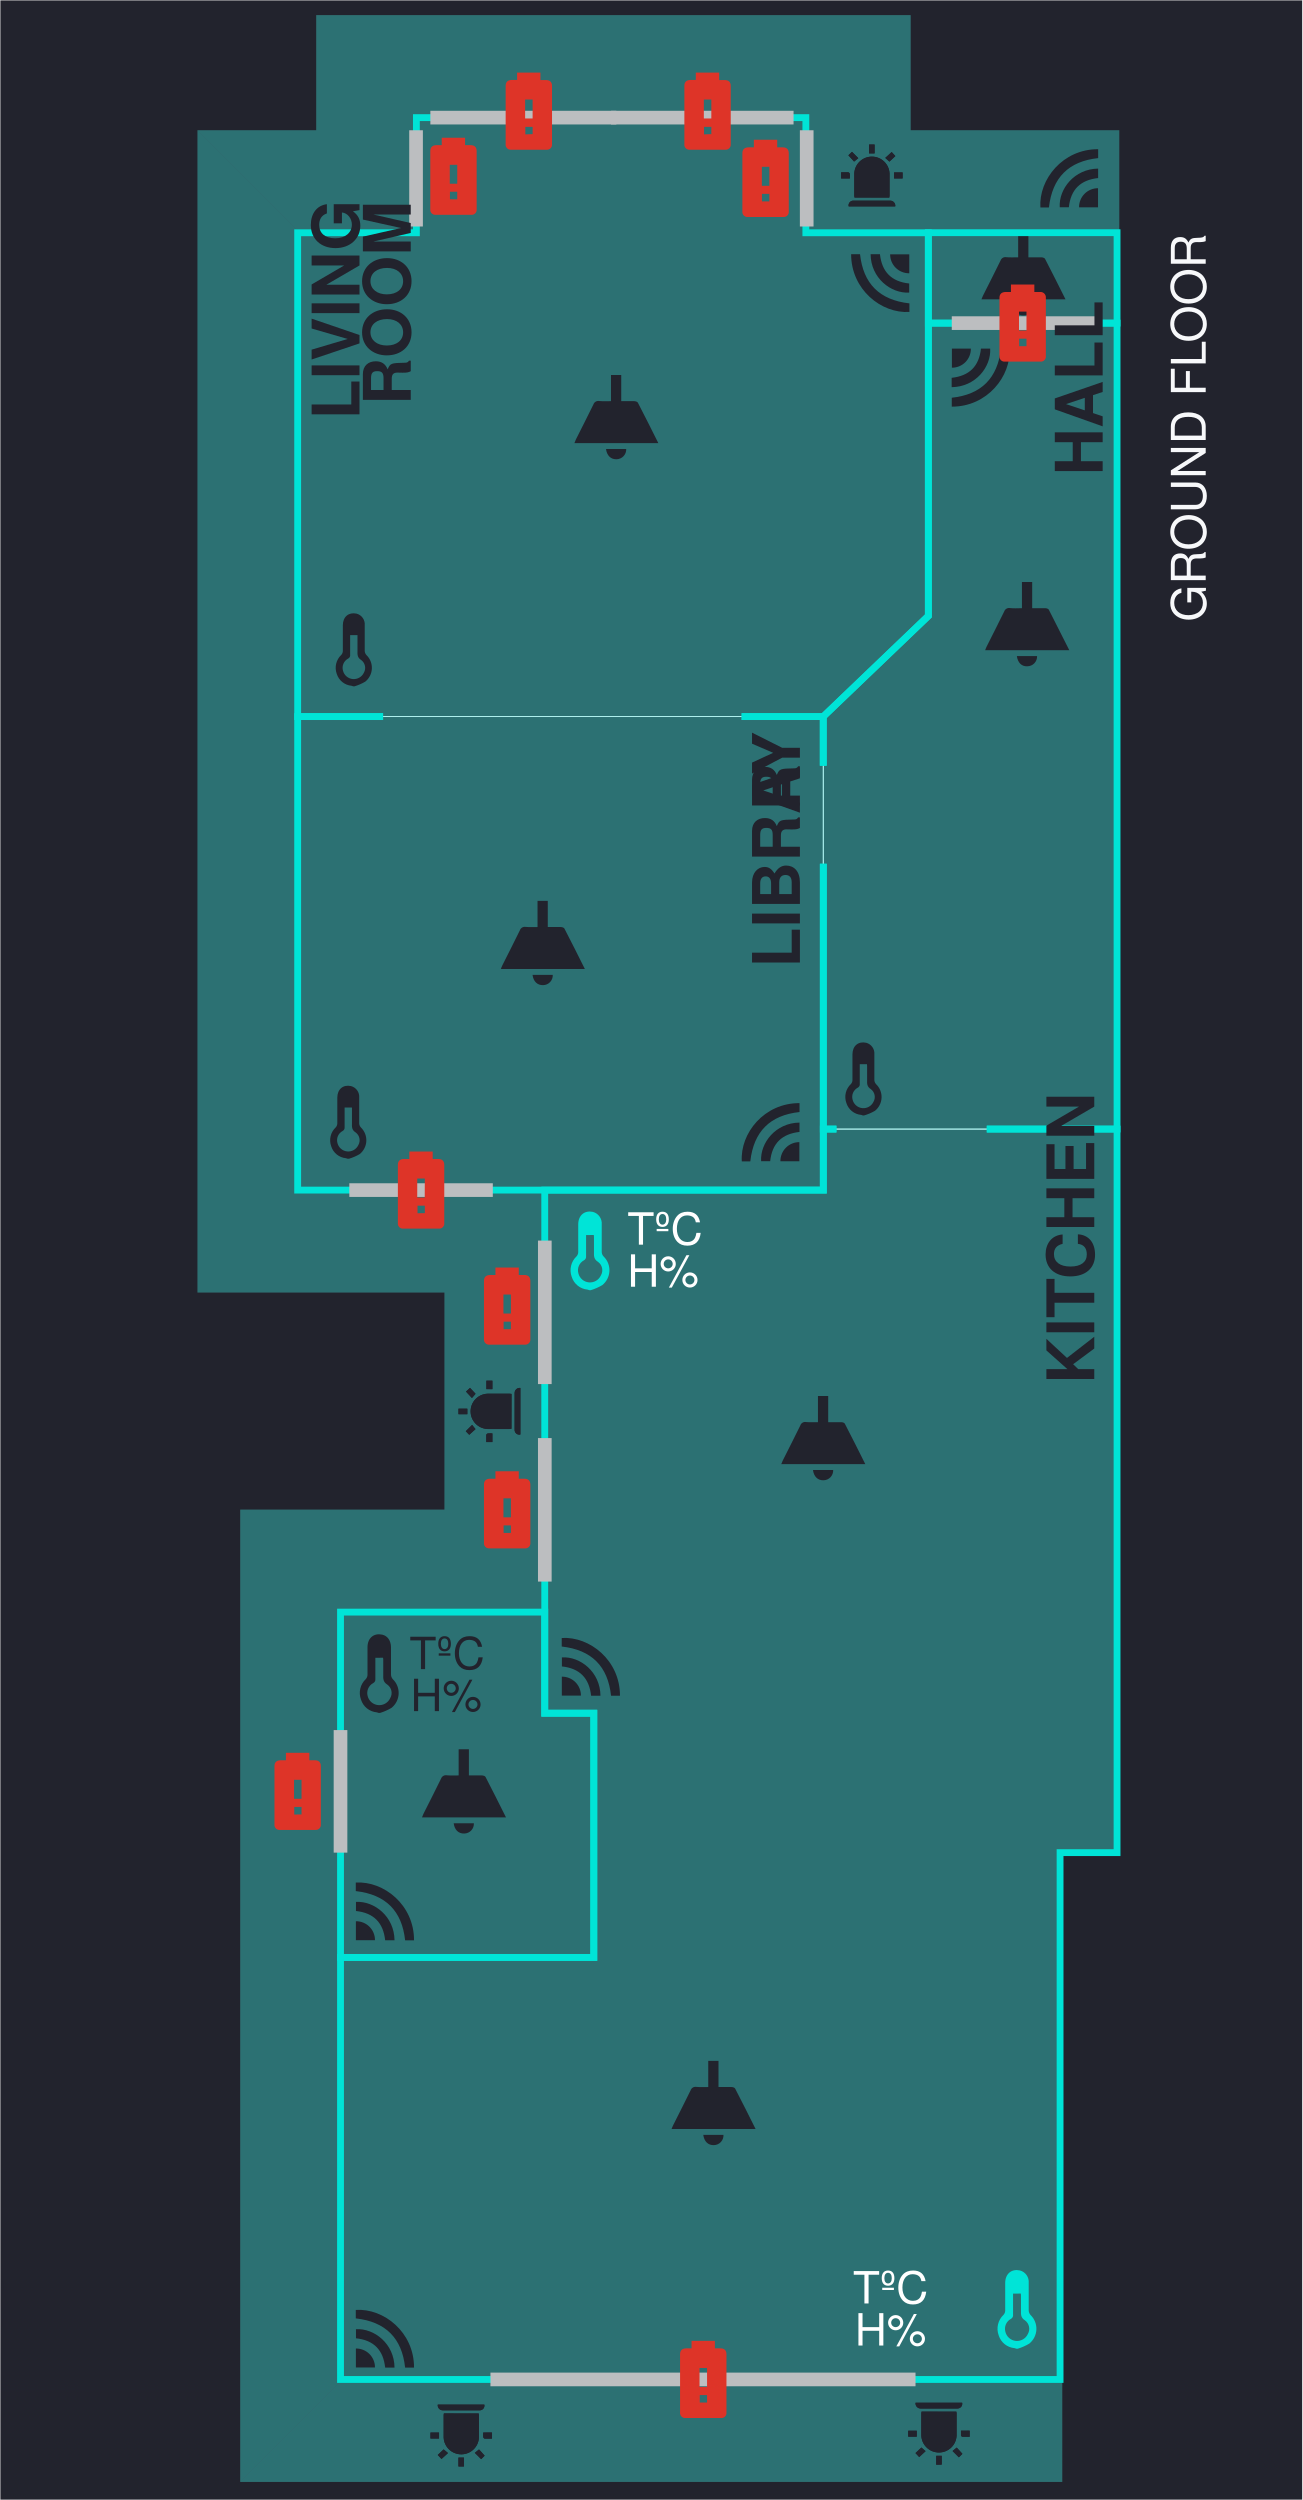
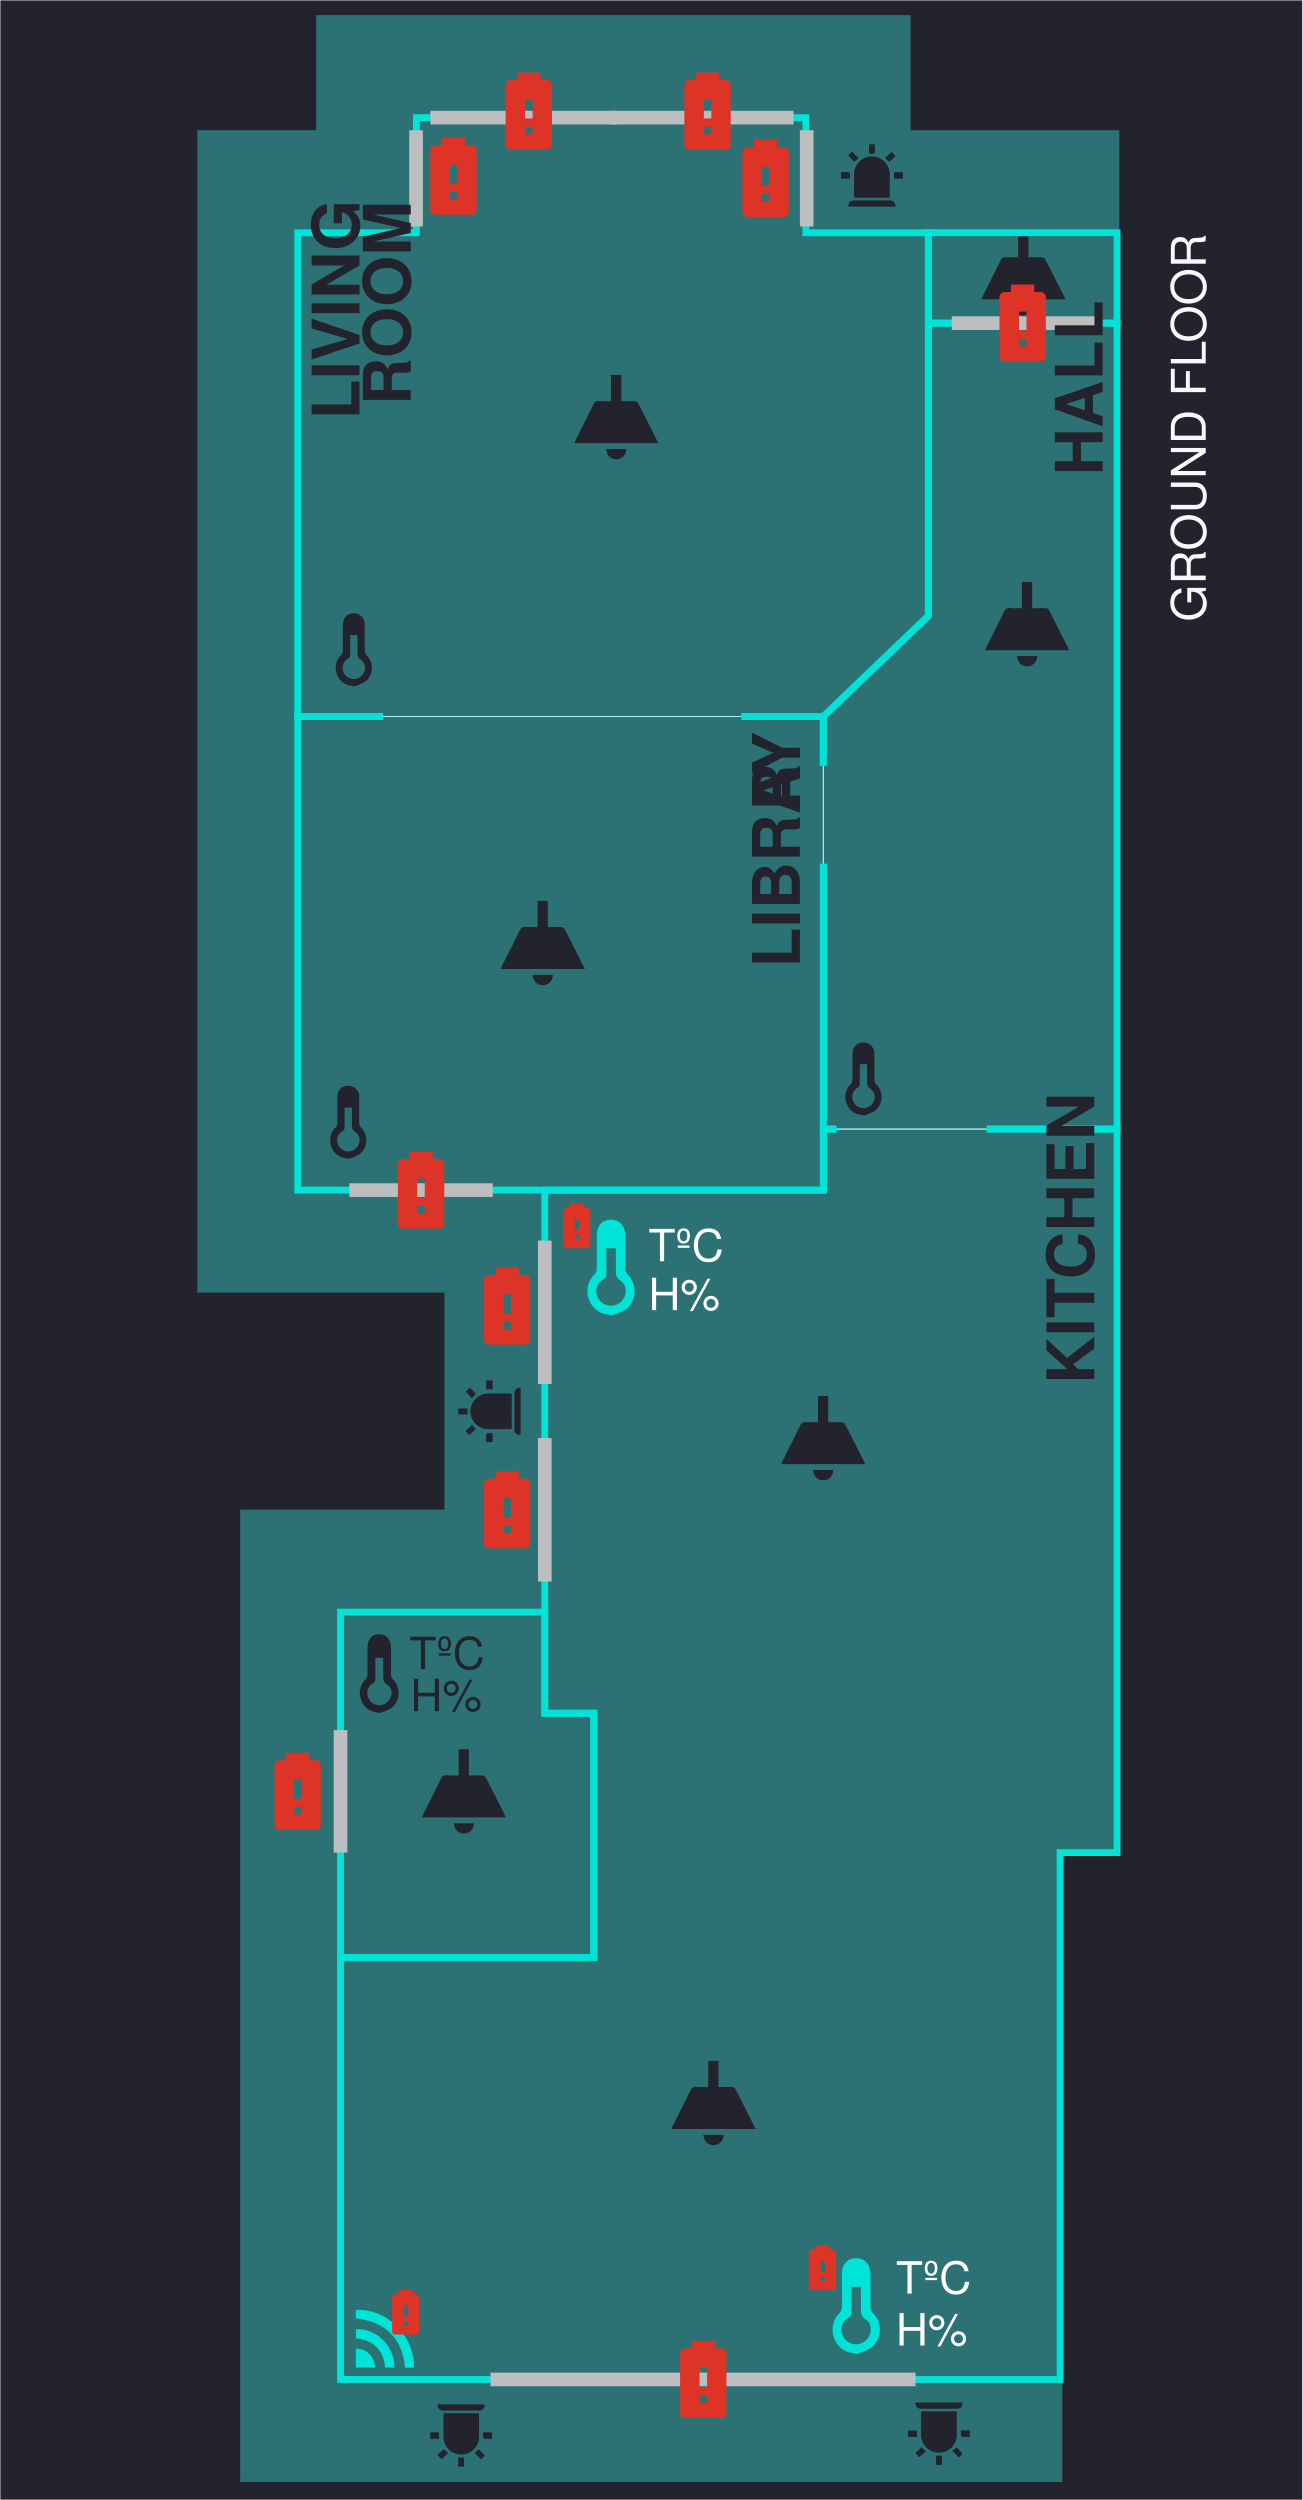
<svg xmlns="http://www.w3.org/2000/svg" viewBox="0 0 381.25 731.77">
  <defs>
    <style>.cls-1,.cls-11,.cls-8{fill:#22232d;}.cls-10,.cls-2,.cls-3,.cls-9{fill:none;stroke-miterlimit:10;}.cls-2{stroke:#22232d;opacity:0.06;}.cls-2,.cls-3{stroke-width:0.25px;}.cls-3{stroke:#f7f8fa;}.cls-13,.cls-4{fill:#f7f8fa;}.cls-4{opacity:0.14;}.cls-5,.cls-6{fill:#00e4d7;}.cls-5{opacity:0.3;}.cls-7,.cls-8{font-size:13px;}.cls-7{fill:#fff;}.cls-13,.cls-7,.cls-8{font-family:Helvetica;}.cls-9{stroke:#00e4d7;stroke-width:2px;}.cls-10{stroke:#bcbec0;stroke-width:4px;}.cls-11{font-size:19.24px;font-family:HelveticaNeue-CondensedBold, Helvetica Neue;font-weight:700;}.cls-12{letter-spacing:-0.02em;}.cls-13{font-size:14px;}.cls-14{fill:#de3428;}</style>
  </defs>
  <g id="Background">
    <rect class="cls-1" x="0.13" y="0.13" width="381" height="731.52" />
    <rect class="cls-2" x="0.13" y="0.13" width="381" height="731.52" />
  </g>
  <g id="house-outline">
    <path id="house_border" class="cls-3" d="M99.54,696.36V471.75h59.78V348.22H87V68h34.75V34.3h114V68h91.06V542.15H310.16V696.36Z" transform="translate(0.13 0.13)" />
    <path id="house_fill" class="cls-4" d="M99.54,696.36V471.75h59.78V348.22H87V68h34.75V34.3h114V68h91.06V542.15H310.16V696.36Z" transform="translate(0.13 0.13)" />
    <polygon id="outdoor_border" class="cls-4" points="266.56 38.12 266.56 4.42 92.56 4.42 92.56 38.12 57.8 38.12 57.8 378.34 130.09 378.34 130.09 441.88 70.31 441.88 70.31 726.48 310.93 726.48 310.93 696.48 100.31 696.48 100.31 471.88 160.09 471.88 160.09 348.34 87.8 348.34 87.8 68.12 122.56 68.12 122.56 34.42 236.56 34.42 236.56 68.12 327.62 68.12 327.62 68.12 327.62 38.12 266.56 38.12" />
    <path id="library_border" class="cls-3" d="M87,209.62H240.86v138.6H87Z" transform="translate(0.13 0.13)" />
    <path id="hallway_border" class="cls-3" d="M326.84,330.36h-86V209.62l30.76-29.46V94.45h55.22Z" transform="translate(0.13 0.13)" />
    <path id="kitchen_border" class="cls-3" d="M159.32,501.34V348.22h81.54V330.36h86V542.15H310.16V696.36H99.54V572.82h74.14V501.34Z" transform="translate(0.13 0.13)" />
    <path id="downstairs_bathroom_border" class="cls-3" d="M99.54,471.75h59.78v29.59h14.36v71.48H99.54Z" transform="translate(0.13 0.13)" />
    <path id="living_room_border" class="cls-3" d="M217,209.62H87V68h34.75V34.3h114V68h35.84V180.16l-30.76,29.46H217" transform="translate(0.13 0.13)" />
    <rect id="front_door_border" class="cls-3" x="271.74" y="68.12" width="55.22" height="26.46" />
  </g>
  <g id="motion_fill">
    <path id="binary_sensor.living_room_motion_fill" class="cls-5" d="M217,209.62H87V68h34.75V34.3h114V68h35.84V180.16l-30.76,29.46H217" transform="translate(0.13 0.13)" />
    <path id="binary_sensor.library_motion_fill" class="cls-5" d="M87,209.62H240.86v138.6H87Z" transform="translate(0.13 0.13)" />
    <path id="binary_sensor.hallway_motion_fill" class="cls-5" d="M326.84,330.36h-86V209.62l30.76-29.46V94.45h55.22Z" transform="translate(0.13 0.13)" />
    <rect id="binary_sensor.front_door_motion_fill" class="cls-5" x="271.74" y="68.12" width="55.22" height="26.46" />
    <path id="binary_sensor.kitchen_motion_fill" class="cls-5" d="M159.32,501.34V348.22h81.54V330.36h86V542.15H310.16V696.36H99.54V572.82h74.14V501.34Z" transform="translate(0.13 0.13)" />
    <path id="binary_sensor.downstairs_bathroom_motion_fill" class="cls-5" d="M99.54,471.75h59.78v29.59h14.36v71.48H99.54Z" transform="translate(0.13 0.13)" />
    <polyline id="binary_sensor.outdoor_back_motion_fill" class="cls-5" points="70.31 726.48 310.93 726.48 310.93 696.48 100.31 696.48 70.31 726.48" />
    <polyline id="binary_sensor.outdoor_side_motion_fill" class="cls-5" points="57.8 38.12 57.8 38.12 57.8 38.12 57.8 38.12 57.8 378.34 130.09 378.34 130.09 441.88 70.31 441.88 70.31 726.48 70.31 726.48 100.31 696.48 100.31 696.48 100.31 471.88 160.09 471.88 160.09 348.34 87.8 348.34 87.8 68.12 57.8 38.12" />
    <polyline id="binary_sensor.outdoor_front_motion_fill" class="cls-5" points="87.8 68.12 122.56 68.12 122.56 34.42 236.56 34.42 236.56 68.12 327.62 68.12 327.62 68.12 327.62 38.12 266.56 38.12 266.56 4.42 92.56 4.42 92.56 38.12 57.8 38.12 87.8 68.12" />
  </g>
  <g id="icons">
    <g id="sensor.outdoor_back_light">
      <path class="cls-1" d="M269.61,705.76a4.51,4.51,0,0,0-.07.53c0,2.17,0,4.35,0,6.52a5.17,5.17,0,0,0,10.33,0c0-2.18,0-4.35,0-6.53a3,3,0,0,0-.07-.49Zm-1.75-2.59a1.49,1.49,0,0,0,1.49,1.69c2,0,4.1,0,6.15,0,1.53,0,3.06,0,4.59,0a1.39,1.39,0,0,0,1.41-1.69Zm13.29,8.18a12,12,0,0,0,0,1.36c0,.16.25.42.4.42.7,0,1.41,0,2.14,0v-1.8Zm-12.94,1.76v-1.75h-2.5v1.75Zm13.37,5-1.67-1.82-1.23,1,1.85,1.85Zm-12-1.85-1.73,1.62,1.09,1.17,1.87-1.73Zm5.95,5V718.7H273.9v2.61Z" transform="translate(0.13 0.13)" />
      <path class="cls-1" d="M269.61,705.76h10.2a3,3,0,0,1,.07.49c0,2.18,0,4.35,0,6.53a5.17,5.17,0,0,1-10.33,0c0-2.17,0-4.35,0-6.52A4.51,4.51,0,0,1,269.61,705.76Z" transform="translate(0.13 0.13)" />
      <path class="cls-1" d="M267.86,703.17H281.5a1.39,1.39,0,0,1-1.41,1.69c-1.53,0-3.06,0-4.59,0-2.05,0-4.1,0-6.15,0A1.49,1.49,0,0,1,267.86,703.17Z" transform="translate(0.13 0.13)" />
      <path class="cls-1" d="M281.15,711.35h2.56v1.8c-.73,0-1.44,0-2.14,0-.15,0-.37-.26-.4-.42A12,12,0,0,1,281.15,711.35Z" transform="translate(0.13 0.13)" />
      <path class="cls-1" d="M268.21,713.11h-2.5v-1.75h2.5Z" transform="translate(0.13 0.13)" />
      <path class="cls-1" d="M281.58,718.15l-1.05,1-1.85-1.85,1.23-1Z" transform="translate(0.13 0.13)" />
      <path class="cls-1" d="M269.56,716.3l1.23,1.06-1.87,1.73-1.09-1.17Z" transform="translate(0.13 0.13)" />
      <path class="cls-1" d="M275.51,721.31H273.9V718.7h1.61Z" transform="translate(0.13 0.13)" />
      <g id="zefc6x">
        <path class="cls-1" d="M129.79,706.29a3.21,3.21,0,0,0-.07.53c0,2.18,0,4.35,0,6.53a5.17,5.17,0,0,0,10.33,0c0-2.17,0-4.35,0-6.52a3.16,3.16,0,0,0-.07-.5ZM128,703.71a1.49,1.49,0,0,0,1.48,1.69c2.06,0,4.11,0,6.16,0,1.53,0,3.06,0,4.58,0a1.39,1.39,0,0,0,1.42-1.68Zm13.29,8.18a9.92,9.92,0,0,0,0,1.35.6.6,0,0,0,.4.43c.7,0,1.41,0,2.14,0v-1.8Zm-12.94,1.76V711.9h-2.5v1.75Zm13.36,5-1.67-1.81-1.22,1,1.85,1.84Zm-12-1.84L128,718.46l1.08,1.17L131,717.9Zm5.95,5v-2.61h-1.62v2.61Z" transform="translate(0.13 0.13)" />
        <path class="cls-1" d="M129.79,706.29H140a3.16,3.16,0,0,1,.07.5c0,2.17,0,4.35,0,6.52a5.17,5.17,0,0,1-10.33,0c0-2.18,0-4.35,0-6.53A3.21,3.21,0,0,1,129.79,706.29Z" transform="translate(0.13 0.13)" />
        <path class="cls-1" d="M128,703.71h13.64a1.39,1.39,0,0,1-1.42,1.68c-1.52,0-3,0-4.58,0-2.05,0-4.1,0-6.16,0A1.49,1.49,0,0,1,128,703.71Z" transform="translate(0.13 0.13)" />
        <path class="cls-1" d="M141.33,711.89h2.56v1.8c-.73,0-1.44,0-2.14,0a.6.6,0,0,1-.4-.43A9.92,9.92,0,0,1,141.33,711.89Z" transform="translate(0.13 0.13)" />
        <path class="cls-1" d="M128.39,713.65h-2.5V711.9h2.5Z" transform="translate(0.13 0.13)" />
        <path class="cls-1" d="M141.75,718.68l-1,1-1.85-1.84,1.22-1Z" transform="translate(0.13 0.13)" />
        <path class="cls-1" d="M129.74,716.84,131,717.9l-1.88,1.73L128,718.46Z" transform="translate(0.13 0.13)" />
        <path class="cls-1" d="M135.69,721.85h-1.62v-2.61h1.62Z" transform="translate(0.13 0.13)" />
      </g>
    </g>
    <g id="sensor.outdoor_front_light">
      <path class="cls-1" d="M260.17,57.7a4.51,4.51,0,0,0,.07-.53c0-2.18,0-4.35,0-6.53a5.17,5.17,0,0,0-10.33,0c0,2.17,0,4.35,0,6.52a5,5,0,0,0,.07.5Zm1.75,2.59a1.49,1.49,0,0,0-1.49-1.69c-2.05,0-4.11,0-6.16,0-1.53,0-3.06,0-4.58,0a1.38,1.38,0,0,0-1.41,1.69Zm-13.3-8.19a9.92,9.92,0,0,0,0-1.35.63.63,0,0,0-.39-.43c-.71,0-1.42,0-2.14,0v1.8Zm12.95-1.76V52.1h2.5V50.34Zm-13.37-5,1.67,1.82,1.23-1-1.85-1.85Zm12,1.85,1.73-1.62-1.08-1.18L259,46.09Zm-5.95-5v2.6h1.62v-2.6Z" transform="translate(0.13 0.13)" />
      <path class="cls-1" d="M260.17,57.7H250a5,5,0,0,1-.07-.5c0-2.17,0-4.35,0-6.52a5.17,5.17,0,0,1,10.33,0c0,2.18,0,4.35,0,6.53A4.51,4.51,0,0,1,260.17,57.7Z" transform="translate(0.13 0.13)" />
      <path class="cls-1" d="M261.92,60.29H248.28a1.38,1.38,0,0,1,1.41-1.69c1.52,0,3.05,0,4.58,0,2,0,4.11,0,6.16,0A1.49,1.49,0,0,1,261.92,60.29Z" transform="translate(0.13 0.13)" />
      <path class="cls-1" d="M248.62,52.1h-2.55V50.3c.72,0,1.43,0,2.14,0a.63.63,0,0,1,.39.43A9.92,9.92,0,0,1,248.62,52.1Z" transform="translate(0.13 0.13)" />
      <path class="cls-1" d="M261.57,50.34h2.5V52.1h-2.5Z" transform="translate(0.13 0.13)" />
      <path class="cls-1" d="M248.2,45.31l1.05-1,1.85,1.85-1.23,1Z" transform="translate(0.13 0.13)" />
      <path class="cls-1" d="M260.21,47.16,259,46.09l1.88-1.73,1.08,1.18Z" transform="translate(0.13 0.13)" />
      <path class="cls-1" d="M254.26,42.15h1.62v2.6h-1.62Z" transform="translate(0.13 0.13)" />
    </g>
    <g id="sensor.outdoor_side_light">
      <path class="cls-1" d="M149.6,407.88a4.51,4.51,0,0,0-.53-.07c-2.18,0-4.35,0-6.53,0a5.17,5.17,0,0,0,0,10.33c2.17,0,4.35,0,6.52,0a5,5,0,0,0,.5-.07Zm2.59-1.75a1.49,1.49,0,0,0-1.69,1.49c0,2.05,0,4.11,0,6.16,0,1.53,0,3.06,0,4.58a1.38,1.38,0,0,0,1.69,1.41ZM144,419.43a10,10,0,0,0-1.36,0,.63.63,0,0,0-.43.39c0,.71,0,1.42,0,2.14H144Zm-1.77-12.95H144V404h-1.76Zm-5,13.37,1.82-1.67-1-1.23-1.85,1.85Zm1.85-12-1.62-1.73-1.18,1.08,1.74,1.88Zm-5,6h2.6v-1.62h-2.6Z" transform="translate(0.13 0.13)" />
      <path class="cls-1" d="M149.6,407.88v10.21a5,5,0,0,1-.5.07c-2.17,0-4.35,0-6.52,0a5.17,5.17,0,0,1,0-10.33c2.18,0,4.35,0,6.53,0A4.51,4.51,0,0,1,149.6,407.88Z" transform="translate(0.13 0.13)" />
      <path class="cls-1" d="M152.19,406.13v13.64a1.38,1.38,0,0,1-1.69-1.41c0-1.52,0-3.05,0-4.58,0-2,0-4.11,0-6.16A1.49,1.49,0,0,1,152.19,406.13Z" transform="translate(0.13 0.13)" />
      <path class="cls-1" d="M144,419.43V422H142.2c0-.72,0-1.43,0-2.14a.63.63,0,0,1,.43-.39A10,10,0,0,1,144,419.43Z" transform="translate(0.13 0.13)" />
      <path class="cls-1" d="M142.24,406.48V404H144v2.5Z" transform="translate(0.13 0.13)" />
      <path class="cls-1" d="M137.21,419.85l-1-1.05,1.85-1.85,1,1.23Z" transform="translate(0.13 0.13)" />
      <path class="cls-1" d="M139.06,407.84,138,409.07l-1.74-1.88,1.18-1.08Z" transform="translate(0.13 0.13)" />
      <path class="cls-1" d="M134.05,413.79v-1.62h2.6v1.62Z" transform="translate(0.13 0.13)" />
    </g>
-     <path id="sensor.living_room_motion" class="cls-1" d="M249,74.27h2.61c.93,8.62,5.69,13.42,14.45,14.4v2.51C257.86,91.69,249,84.65,249,74.27Zm17,11.25V82.85c-5.22-.55-8-3.43-8.56-8.57h-2.74C254.77,81.26,260.64,85.82,266,85.52Zm-5.58-11.21a5.52,5.52,0,0,0,5.6,5.55V74.31Z" transform="translate(0.13 0.13)" />
-     <path id="sensor.library_motion" class="cls-1" d="M233.9,322.76v2.61c-8.63.93-13.43,5.68-14.41,14.45H217C216.47,331.62,223.52,322.72,233.9,322.76Zm-11.25,17h2.66c.55-5.22,3.44-8,8.58-8.56v-2.74C226.9,328.54,222.35,334.41,222.65,339.74Zm11.2-5.58a5.53,5.53,0,0,0-5.55,5.6h5.55Z" transform="translate(0.13 0.13)" />
-     <path id="sensor.hall_motion" class="cls-1" d="M278.46,118.9v-2.61c8.62-.92,13.42-5.68,14.41-14.44h2.5C295.88,110,288.84,118.94,278.46,118.9Zm11.25-17H287c-.55,5.23-3.43,8-8.57,8.56v2.74C285.45,113.13,290,107.26,289.71,101.92ZM278.5,107.5a5.51,5.51,0,0,0,5.55-5.59H278.5Z" transform="translate(0.13 0.13)" />
-     <path id="sensor.kitchen_motion" class="cls-1" d="M181.34,496.23h-2.61c-.92-8.62-5.68-13.42-14.44-14.41v-2.5C172.48,478.81,181.38,485.85,181.34,496.23Zm-17-11.25v2.67c5.22.55,8,3.43,8.55,8.57h2.74C175.57,489.24,169.7,484.68,164.37,485Zm5.57,11.21a5.51,5.51,0,0,0-5.59-5.55v5.55Z" transform="translate(0.13 0.13)" />
-     <path id="sensor.kitchen_motion_2" class="cls-1" d="M121.06,692.89h-2.61c-.92-8.62-5.68-13.42-14.44-14.41V676C112.2,675.47,121.1,682.51,121.06,692.89Zm-17-11.25v2.67c5.22.54,8,3.43,8.55,8.57h2.74C115.29,685.9,109.42,681.34,104.09,681.64Zm5.57,11.21a5.51,5.51,0,0,0-5.59-5.55v5.55Z" transform="translate(0.13 0.13)" />
-     <path id="sensor.downstairs_bathroom_motion" class="cls-1" d="M121.06,567.82h-2.61c-.92-8.62-5.68-13.42-14.44-14.41v-2.5C112.2,550.4,121.1,557.44,121.06,567.82Zm-17-11.25v2.67c5.22.55,8,3.43,8.55,8.57h2.74C115.29,560.83,109.42,556.27,104.09,556.57Zm5.57,11.21a5.51,5.51,0,0,0-5.59-5.55v5.55Z" transform="translate(0.13 0.13)" />
+     <path id="sensor.day_room_motion" class="cls-6" d="M121.06,692.89h-2.61c-.92-8.62-5.68-13.42-14.44-14.41V676C112.2,675.47,121.1,682.51,121.06,692.89Zm-17-11.25v2.67c5.22.54,8,3.43,8.55,8.57h2.74C115.29,685.9,109.42,681.34,104.09,681.64Zm5.57,11.21a5.51,5.51,0,0,0-5.59-5.55v5.55Z" transform="translate(0.13 0.13)" />
    <g id="sensor.living_room_ceiling">
      <path class="cls-1" d="M178.71,117.29v-7.66h3v7.66c1.33,0,2.56,0,3.79,0,.37,0,.93.17,1.07.43,2,3.89,4,7.81,6,11.86H168a11.17,11.17,0,0,1,.43-1.06c1.71-3.42,3.46-6.82,5.14-10.27a1.51,1.51,0,0,1,1.68-1C176.33,117.35,177.45,117.29,178.71,117.29Z" transform="translate(0.13 0.13)" />
      <path class="cls-1" d="M177.25,131.3h5.92a2.88,2.88,0,0,1-2.83,3C178.67,134.35,177.51,133.24,177.25,131.3Z" transform="translate(0.13 0.13)" />
    </g>
    <g id="sensor.library_light">
      <path class="cls-1" d="M157.21,271.22v-7.66h3v7.66c1.33,0,2.56,0,3.79,0,.37,0,.93.16,1.07.43,2,3.89,4,7.81,6,11.86h-24.6c.15-.37.26-.73.43-1.06,1.72-3.42,3.46-6.83,5.14-10.27a1.51,1.51,0,0,1,1.68-1C154.83,271.28,156,271.22,157.21,271.22Z" transform="translate(0.13 0.13)" />
      <path class="cls-1" d="M155.75,285.23h5.92a2.87,2.87,0,0,1-2.83,3C157.17,288.28,156,287.17,155.75,285.23Z" transform="translate(0.13 0.13)" />
    </g>
    <g id="sensor.hallway_light">
      <path class="cls-1" d="M299,177.89v-7.66h3v7.66c1.33,0,2.56,0,3.79,0,.37,0,.93.16,1.07.43,2,3.89,3.95,7.81,6,11.86H288.23c.15-.37.27-.73.44-1.06,1.71-3.42,3.46-6.83,5.14-10.27a1.51,1.51,0,0,1,1.68-1C296.59,178,297.71,177.89,299,177.89Z" transform="translate(0.13 0.13)" />
      <path class="cls-1" d="M297.51,191.9h5.92a2.87,2.87,0,0,1-2.83,3C298.93,195,297.77,193.84,297.51,191.9Z" transform="translate(0.13 0.13)" />
    </g>
    <g id="sensor.downstairs_bathroom_light">
      <path class="cls-1" d="M239.29,416.15v-7.66h3v7.66c1.33,0,2.57,0,3.8,0,.37,0,.93.16,1.06.43,2,3.89,4,7.81,6,11.85H228.55c.15-.36.27-.72.44-1.05,1.71-3.42,3.46-6.83,5.14-10.27a1.48,1.48,0,0,1,1.67-1C236.91,416.21,238,416.15,239.29,416.15Z" transform="translate(0.13 0.13)" />
      <path class="cls-1" d="M237.83,430.16h5.92a2.87,2.87,0,0,1-2.84,3C239.25,433.21,238.09,432.09,237.83,430.16Z" transform="translate(0.13 0.13)" />
    </g>
    <g id="sensor.kitchen_light_2">
      <path class="cls-1" d="M207.18,610.76V603.1h3v7.66c1.34,0,2.57,0,3.8,0,.37,0,.93.16,1.06.43,2,3.89,4,7.81,6,11.86H196.44c.15-.37.27-.73.44-1.06,1.71-3.42,3.46-6.83,5.14-10.27a1.5,1.5,0,0,1,1.67-1C204.8,610.82,205.92,610.76,207.18,610.76Z" transform="translate(0.13 0.13)" />
      <path class="cls-1" d="M205.72,624.77h5.92a2.87,2.87,0,0,1-2.83,3C207.14,627.82,206,626.71,205.72,624.77Z" transform="translate(0.13 0.13)" />
    </g>
    <g id="sensor.downstairs_bathroom_light-2" data-name="sensor.downstairs_bathroom_light">
      <path class="cls-1" d="M134.12,519.55v-7.66h3v7.66c1.33,0,2.56,0,3.79,0,.37,0,.93.16,1.07.43,2,3.89,4,7.81,6,11.86H123.39c.15-.37.27-.73.43-1.06,1.72-3.42,3.47-6.83,5.14-10.27a1.51,1.51,0,0,1,1.68-1C131.74,519.61,132.86,519.55,134.12,519.55Z" transform="translate(0.13 0.13)" />
      <path class="cls-1" d="M132.67,533.56h5.91a2.86,2.86,0,0,1-2.83,3C134.08,536.61,132.92,535.5,132.67,533.56Z" transform="translate(0.13 0.13)" />
    </g>
    <g id="sensor.hallway_light-2" data-name="sensor.hallway_light">
      <path class="cls-1" d="M297.89,75.19V67.53h3v7.66c1.33,0,2.57,0,3.8,0,.37,0,.93.17,1.06.43,2,3.89,4,7.81,6,11.86H287.15c.15-.37.27-.72.44-1.06,1.71-3.42,3.46-6.82,5.14-10.27a1.5,1.5,0,0,1,1.67-1C295.51,75.25,296.63,75.19,297.89,75.19Z" transform="translate(0.13 0.13)" />
      <path class="cls-1" d="M296.43,89.2h5.92a2.88,2.88,0,0,1-2.84,3C297.85,92.25,296.69,91.14,296.43,89.2Z" transform="translate(0.13 0.13)" />
    </g>
-     <path id="sensor.library_motion-2" data-name="sensor.library_motion" class="cls-1" d="M321.31,43.54v2.61c-8.62.92-13.42,5.68-14.41,14.44h-2.5C303.89,52.4,310.93,43.5,321.31,43.54Zm-11.25,17h2.67c.55-5.22,3.43-8,8.57-8.55V49.22C314.32,49.31,309.76,55.18,310.06,60.51Zm11.21-5.58a5.53,5.53,0,0,0-5.55,5.6h5.55Z" transform="translate(0.13 0.13)" />
  </g>
  <g id="temp">
    <path id="sensor.living_room_therm" class="cls-1" d="M103.62,200.77h-.36a3,3,0,0,0-.5-.17,5,5,0,0,1-4.32-3.48,5.18,5.18,0,0,1,1.33-5.56,1.77,1.77,0,0,0,.45-1.06c0-2.53,0-5.06,0-7.59s1.73-3.91,4-3.43a3.23,3.23,0,0,1,2.41,3.43c0,2.5,0,5,0,7.5a1.89,1.89,0,0,0,.51,1.21,5.19,5.19,0,0,1-.36,7.78A14.84,14.84,0,0,1,103.62,200.77Zm-1.26-15c0,2,0,3.86,0,5.74a1.07,1.07,0,0,1-.6,1.14,3.06,3.06,0,0,0-1.5,3.51,3.26,3.26,0,0,0,6.12.61,2.84,2.84,0,0,0-.78-3.7c-1.17-.72-1.11-1.63-1.09-2.69,0-1.28,0-2.57,0-3.85,0-.25,0-.51,0-.76Z" transform="translate(0.13 0.13)" />
    <path id="sensor.library_therm" class="cls-1" d="M102,339.05h-.36a2.91,2.91,0,0,0-.5-.16,5,5,0,0,1-4.32-3.48,5.18,5.18,0,0,1,1.33-5.56,1.8,1.8,0,0,0,.45-1.07c0-2.53,0-5.06,0-7.59s1.73-3.91,4-3.42a3.23,3.23,0,0,1,2.41,3.42c0,2.5,0,5,0,7.5a1.89,1.89,0,0,0,.51,1.21,5.19,5.19,0,0,1-.36,7.78A13.91,13.91,0,0,1,102,339.05Zm-1.26-15c0,2,0,3.86,0,5.74a1.1,1.1,0,0,1-.6,1.14,3.05,3.05,0,0,0-1.5,3.5,3.26,3.26,0,0,0,6.12.61,2.83,2.83,0,0,0-.78-3.69c-1.18-.73-1.11-1.64-1.09-2.7,0-1.28,0-2.56,0-3.84,0-.26,0-.51,0-.76Z" transform="translate(0.13 0.13)" />
-     <path id="sensor.day_room_therm" class="cls-6" d="M297.76,687.36h-.38a2.81,2.81,0,0,0-.54-.17,5.35,5.35,0,0,1-4.65-3.75,5.6,5.6,0,0,1,1.42-6,1.86,1.86,0,0,0,.49-1.15c0-2.72,0-5.44,0-8.16s1.86-4.21,4.29-3.69a3.48,3.48,0,0,1,2.59,3.69c0,2.69,0,5.38,0,8.07a2.12,2.12,0,0,0,.55,1.3,5.58,5.58,0,0,1-.39,8.37A15.18,15.18,0,0,1,297.76,687.36Zm-1.36-16.13c0,2.13,0,4.15,0,6.17a1.18,1.18,0,0,1-.64,1.23,3.3,3.3,0,0,0-1.61,3.77,3.5,3.5,0,0,0,6.58.66,3.06,3.06,0,0,0-.84-4c-1.26-.78-1.19-1.76-1.17-2.9,0-1.37,0-2.75,0-4.13,0-.28,0-.55-.05-.82Z" transform="translate(0.13 0.13)" />
-     <text id="sensor.day_room_temperature" class="cls-7" transform="translate(249.63 674.24)">TºC</text>
-     <text id="sensor.day_room_humidity" class="cls-7" transform="translate(250.19 686.55)">H%</text>
+     <path id="sensor.day_room_therm" class="cls-6" d="M250.74,688.86h-.46a4.2,4.2,0,0,0-.66-.21,6.52,6.52,0,0,1-5.66-4.56,6.83,6.83,0,0,1,1.74-7.29,2.35,2.35,0,0,0,.59-1.39c.05-3.31,0-6.63,0-9.94s2.27-5.12,5.23-4.49c1.9.41,3.13,2.12,3.15,4.49,0,3.27,0,6.55,0,9.82a2.6,2.6,0,0,0,.68,1.59,6.81,6.81,0,0,1-.47,10.19A19,19,0,0,1,250.74,688.86Zm-1.65-19.64c0,2.6,0,5.06,0,7.52a1.44,1.44,0,0,1-.79,1.49,4,4,0,0,0-2,4.59,4.27,4.27,0,0,0,8,.81c.8-1.75.59-3.84-1-4.84s-1.45-2.15-1.43-3.53c0-1.68,0-3.36,0-5,0-.34,0-.67-.06-1Z" transform="translate(0.13 0.13)" />
+     <text id="sensor.day_room_temperature" class="cls-7" transform="translate(262.23 671.35)">TºC</text>
+     <text id="sensor.day_room_humidity" class="cls-7" transform="translate(262.23 686.55)">H%</text>
    <text id="sensor.downstairs_bathroom_temperature" class="cls-8" transform="translate(119.82 488.56)">TºC</text>
    <text id="sensor.downstairs_bathroom_humidity" class="cls-8" transform="translate(120.11 500.87)">H%</text>
    <path id="sensor.downstairs_bathroom_therm" class="cls-1" d="M111.1,501.26h-.39a2.72,2.72,0,0,0-.53-.17,5.34,5.34,0,0,1-4.65-3.75,5.57,5.57,0,0,1,1.42-6,1.92,1.92,0,0,0,.49-1.15c0-2.72,0-5.44,0-8.16s1.86-4.21,4.29-3.69c1.56.33,2.57,1.74,2.59,3.69,0,2.69,0,5.38,0,8.07a2.06,2.06,0,0,0,.55,1.3,5.6,5.6,0,0,1-.39,8.37A15.37,15.37,0,0,1,111.1,501.26Zm-1.36-16.13c0,2.14,0,4.16,0,6.17a1.17,1.17,0,0,1-.64,1.23,3.3,3.3,0,0,0-1.62,3.77,3.51,3.51,0,0,0,6.59.66,3,3,0,0,0-.84-4c-1.27-.79-1.2-1.77-1.18-2.9,0-1.38,0-2.76,0-4.14,0-.28,0-.55-.06-.82Z" transform="translate(0.13 0.13)" />
    <path id="sensor.hallway_therm" class="cls-1" d="M252.79,326.37h-.36a2.91,2.91,0,0,0-.5-.16,5,5,0,0,1-4.32-3.48,5.18,5.18,0,0,1,1.33-5.56,1.8,1.8,0,0,0,.45-1.07c0-2.53,0-5.06,0-7.59s1.73-3.91,4-3.42a3.23,3.23,0,0,1,2.41,3.42c0,2.5,0,5,0,7.5a1.94,1.94,0,0,0,.51,1.21A5.19,5.19,0,0,1,256,325,13.91,13.91,0,0,1,252.79,326.37Zm-1.26-15c0,2,0,3.86,0,5.74a1.08,1.08,0,0,1-.6,1.14,3.05,3.05,0,0,0-1.5,3.5,3.26,3.26,0,0,0,6.12.62,2.84,2.84,0,0,0-.78-3.7c-1.17-.73-1.11-1.64-1.09-2.7,0-1.28,0-2.56,0-3.84,0-.26,0-.51-.05-.76Z" transform="translate(0.13 0.13)" />
-     <path id="sensor.kitchen_therm" class="cls-6" d="M172.78,377.52h-.38a2.81,2.81,0,0,0-.54-.17,5.35,5.35,0,0,1-4.65-3.75,5.6,5.6,0,0,1,1.43-6,1.91,1.91,0,0,0,.48-1.15c0-2.72,0-5.44,0-8.16s1.86-4.21,4.29-3.69a3.5,3.5,0,0,1,2.59,3.69c0,2.69,0,5.38,0,8.07a2,2,0,0,0,.56,1.3,5.59,5.59,0,0,1-.39,8.37A15.45,15.45,0,0,1,172.78,377.52Zm-1.36-16.13c0,2.14,0,4.16,0,6.18a1.18,1.18,0,0,1-.65,1.22,3.3,3.3,0,0,0-1.61,3.77,3.5,3.5,0,0,0,6.58.66,3,3,0,0,0-.84-4c-1.26-.79-1.19-1.77-1.17-2.9,0-1.38,0-2.76,0-4.14,0-.28,0-.55-.05-.82Z" transform="translate(0.13 0.13)" />
-     <text id="sensor.kitchen_temperature" class="cls-7" transform="translate(183.61 364.32)">TºC</text>
-     <text id="sensor.kitchen_humidity" class="cls-7" transform="translate(183.61 376.63)">H%</text>
+     <path id="sensor.kitchen_therm" class="cls-6" d="M179,384.88h-.47a4.09,4.09,0,0,0-.65-.21,6.49,6.49,0,0,1-5.66-4.56,6.79,6.79,0,0,1,1.73-7.28,2.24,2.24,0,0,0,.59-1.4c.05-3.31,0-6.62,0-9.94s2.26-5.12,5.22-4.48c1.9.4,3.14,2.12,3.15,4.48,0,3.28,0,6.55,0,9.83a2.47,2.47,0,0,0,.68,1.58,6.81,6.81,0,0,1-.48,10.19C182,384,180.4,384.3,179,384.88Zm-1.65-19.63c0,2.6,0,5.06,0,7.51a1.41,1.41,0,0,1-.78,1.49,4,4,0,0,0-2,4.6,4.28,4.28,0,0,0,8,.8c.8-1.75.58-3.84-1-4.84s-1.45-2.15-1.42-3.53c0-1.68,0-3.36,0-5,0-.33,0-.67-.07-1Z" transform="translate(0.13 0.13)" />
+     <text id="sensor.kitchen_temperature" class="cls-7" transform="translate(189.78 369.18)">TºC</text>
+     <text id="sensor.kitchen_humidity" class="cls-7" transform="translate(189.77 383.49)">H%</text>
  </g>
  <g id="motion_border">
    <path id="binary_sensor.library_motion_border" class="cls-9" d="M240.86,252.7v95.52H87V209.62h25m104.91,0h23.91V224" transform="translate(0.13 0.13)" />
    <polygon id="binary_sensor.front_door_motion_border" class="cls-9" points="271.74 68.11 271.74 94.58 278.58 94.58 320.58 94.58 326.97 94.58 326.97 68.11 271.74 68.11" />
    <path id="binary_sensor.hallway_motion_border" class="cls-9" d="M244.7,330.36h-3.84V252.7M321.43,94.45h5.41V330.36H288.71M240.86,224V209.62l30.76-29.46V94.45h49.81" transform="translate(0.13 0.13)" />
    <path id="binary_sensor.kitchen_motion_border" class="cls-9" d="M288.71,330.36h38.13V542.15H310.16V696.36H99.54V572.82h74.14V501.34H159.32V348.22h81.54V330.36h3.84" transform="translate(0.13 0.13)" />
    <path id="binary_sensor.downstairs_bathroom_motion_border" class="cls-9" d="M99.54,471.75h59.78v29.59h14.36v71.48H99.54Z" transform="translate(0.13 0.13)" />
    <path id="binary_sensor.living_room_motion_border" class="cls-9" d="M112,209.62H87V68h34.75V34.3h114V68h35.84V180.16l-30.76,29.46H217" transform="translate(0.13 0.13)" />
  </g>
  <g id="openings">
    <path id="binary_sensor.living_room_window_2" class="cls-10" d="M125.84,34.3h54.44" transform="translate(0.13 0.13)" />
    <path id="binary_sensor.living_room_window_3" class="cls-10" d="M178.73,34.3h53.42" transform="translate(0.13 0.13)" />
    <path id="binary_sensor.living_room_window_1" class="cls-10" d="M121.65,66.17V38" transform="translate(0.13 0.13)" />
    <path id="binary_sensor.living_room_window_4" class="cls-10" d="M236,66.17V38" transform="translate(0.13 0.13)" />
    <path id="binary_sensor.library_door_1" class="cls-10" d="M144.12,348.22h-42" transform="translate(0.13 0.13)" />
    <path id="binary_sensor.kitchen_window_1" class="cls-10" d="M159.34,363v42" transform="translate(0.13 0.13)" />
    <path id="binary_sensor.kitchen_window_2" class="cls-10" d="M159.34,420.81v42" transform="translate(0.13 0.13)" />
    <path id="binary_sensor.downstairs_bathroom_window_1" class="cls-10" d="M99.54,506.28v35.87" transform="translate(0.13 0.13)" />
    <line id="binary_sensor.kitchen_door_1" class="cls-10" x1="143.56" y1="696.48" x2="267.98" y2="696.48" />
    <path id="binary_sensor.hallway_door_1" class="cls-10" d="M278.46,94.45h42" transform="translate(0.13 0.13)" />
  </g>
  <g id="text">
    <text class="cls-11" transform="translate(320.3 405.07) rotate(-90)">KITCHEN</text>
    <text class="cls-11" transform="translate(234.14 283.27) rotate(-90)">LIBRA<tspan class="cls-12" x="45.97" y="0">R</tspan>
      <tspan x="56.32" y="0">Y</tspan>
    </text>
    <text class="cls-11" transform="translate(105.23 122.81) rotate(-90)">LIVING<tspan x="4.23" y="15">ROOM</tspan>
    </text>
    <text class="cls-11" transform="translate(322.76 139.19) rotate(-90)">HALL</text>
    <text class="cls-13" transform="translate(352.92 181.99) rotate(-90)">GROUND FLOOR</text>
  </g>
  <g id="sensor_battery_warnings">
    <path id="binary_sensor.living_room_window_4_battery" class="cls-14" d="M227.36,40.77V43c.56,0,1.09,0,1.61,0,1.16,0,1.78.59,1.78,1.73,0,5.66,0,11.33,0,17a1.49,1.49,0,0,1-1.64,1.66q-5.15,0-10.29,0a1.49,1.49,0,0,1-1.65-1.66q0-8.49,0-17c0-1.14.62-1.7,1.79-1.73.5,0,1,0,1.57,0V40.77Zm-2.29,7.92h-2.2v5.56h2.2Zm0,10.13v-2.2H222.9v2.2Z" transform="translate(0.13 0.13)" />
    <path id="binary_sensor.living_room_window_1_battery" class="cls-14" d="M136,40.18v2.18h1.61c1.16,0,1.78.59,1.78,1.73q0,8.5,0,17a1.48,1.48,0,0,1-1.64,1.66q-5.14,0-10.29,0a1.48,1.48,0,0,1-1.64-1.66q0-8.49,0-17c0-1.14.61-1.7,1.78-1.73h1.57V40.18Zm-2.29,7.92h-2.19v5.55h2.19Zm0,10.12V56h-2.14v2.2Z" transform="translate(0.13 0.13)" />
    <path id="binary_sensor.living_room_window_2_battery" class="cls-14" d="M158.06,21.12V23.3c.57,0,1.09,0,1.61,0,1.17,0,1.78.59,1.78,1.74q0,8.49,0,17a1.48,1.48,0,0,1-1.64,1.65q-5.15,0-10.29,0A1.48,1.48,0,0,1,147.88,42q0-8.51,0-17c0-1.14.62-1.7,1.78-1.73.5,0,1,0,1.57,0V21.12ZM155.77,29h-2.19v5.55h2.19Zm0,10.13V37h-2.13v2.21Z" transform="translate(0.13 0.13)" />
    <path id="binary_sensor.hallway_door_1_battery" class="cls-14" d="M302.63,83.16v2.18c.56,0,1.08,0,1.61,0A1.58,1.58,0,0,1,306,87.07q0,8.5,0,17a1.49,1.49,0,0,1-1.65,1.65q-5.14,0-10.29,0a1.48,1.48,0,0,1-1.64-1.65q0-8.5,0-17c0-1.14.62-1.7,1.79-1.73.49,0,1,0,1.57,0V83.16Zm-2.3,7.92h-2.19v5.55h2.19Zm0,10.12V99h-2.14v2.2Z" transform="translate(0.13 0.13)" />
    <path id="binary_sensor.library_door_1_battery" class="cls-14" d="M126.52,336.93v2.18h1.6c1.17,0,1.78.59,1.79,1.73q0,8.49,0,17a1.49,1.49,0,0,1-1.65,1.66q-5.14,0-10.29,0a1.48,1.48,0,0,1-1.64-1.66q0-8.49,0-17c0-1.14.62-1.7,1.78-1.73h1.58v-2.18Zm-2.3,7.91H122v5.56h2.19Zm0,10.13v-2.2h-2.14V355Z" transform="translate(0.13 0.13)" />
    <path id="binary_sensor.kitchen_window_1_battery" class="cls-14" d="M151.72,370.88v2.19c.56,0,1.08,0,1.6,0,1.17,0,1.78.59,1.79,1.73q0,8.49,0,17a1.49,1.49,0,0,1-1.65,1.66q-5.15,0-10.29,0a1.49,1.49,0,0,1-1.64-1.66q0-8.49,0-17c0-1.14.62-1.7,1.78-1.73.5,0,1,0,1.58,0v-2.19Zm-2.3,7.92h-2.19v5.56h2.19Zm0,10.13v-2.2h-2.14v2.2Z" transform="translate(0.13 0.13)" />
    <path id="binary_sensor.kitchen_window_2_battery" class="cls-14" d="M151.72,430.52v2.18c.56,0,1.08,0,1.6,0,1.17,0,1.78.59,1.79,1.73q0,8.49,0,17a1.49,1.49,0,0,1-1.65,1.66q-5.15,0-10.29,0a1.49,1.49,0,0,1-1.64-1.66q0-8.49,0-17c0-1.14.62-1.7,1.78-1.73.5,0,1,0,1.58,0v-2.18Zm-2.3,7.92h-2.19V444h2.19Zm0,10.13v-2.2h-2.14v2.2Z" transform="translate(0.13 0.13)" />
    <path id="binary_sensor.downstairs_bathroom_window_1_battery" class="cls-14" d="M90.42,512.93v2.18H92c1.17,0,1.78.59,1.78,1.73q0,8.49,0,17a1.48,1.48,0,0,1-1.64,1.66c-3.43,0-6.86,0-10.29,0a1.48,1.48,0,0,1-1.64-1.66q0-8.49,0-17c0-1.14.62-1.7,1.78-1.73h1.57v-2.18Zm-2.29,7.91H85.94v5.56h2.19Zm0,10.13v-2.2H86V531Z" transform="translate(0.13 0.13)" />
    <path id="binary_sensor.kitchen_door_1_battery" class="cls-14" d="M209.12,685.07v2.18h1.61c1.16,0,1.78.59,1.78,1.73q0,8.5,0,17a1.48,1.48,0,0,1-1.64,1.66q-5.15,0-10.29,0a1.49,1.49,0,0,1-1.65-1.66q0-8.49,0-17c0-1.14.62-1.7,1.79-1.73h1.57v-2.18ZM206.83,693h-2.2v5.55h2.2Zm0,10.12v-2.2h-2.14v2.2Z" transform="translate(0.13 0.13)" />
    <path id="binary_sensor.living_room_window_3_battery" class="cls-14" d="M210.38,21.12V23.3c.56,0,1.08,0,1.6,0,1.17,0,1.78.59,1.78,1.74q0,8.49,0,17a1.48,1.48,0,0,1-1.64,1.65q-5.15,0-10.29,0A1.48,1.48,0,0,1,200.19,42q0-8.51,0-17c0-1.14.62-1.7,1.78-1.73.5,0,1,0,1.57,0V21.12ZM208.08,29h-2.19v5.55h2.19Zm0,10.13V37h-2.13v2.21Z" transform="translate(0.13 0.13)" />
+     <path id="binary_sensor.kitchen_temp_battery" class="cls-14" d="M170.74,352.13v1.26h.93c.67,0,1,.34,1,1q0,4.94,0,9.85a.86.86,0,0,1-.95,1h-6a.86.86,0,0,1-.95-1q0-4.92,0-9.85c0-.66.36-1,1-1h.91v-1.26Zm-1.33,4.58h-1.27v3.22h1.27Zm0,5.87V361.3h-1.23v1.28Z" transform="translate(0.13 0.13)" />
+     <path id="binary_sensor.day_room_temp_battery" class="cls-14" d="M242.69,657.14v1.27h.93c.67,0,1,.34,1,1q0,4.92,0,9.84a.86.86,0,0,1-1,1q-3,0-6,0a.85.85,0,0,1-1-1q0-4.92,0-9.84c0-.66.35-1,1-1h.91v-1.27Zm-1.33,4.59h-1.27V665h1.27Zm0,5.87v-1.28H240.1v1.28Z" transform="translate(0.13 0.13)" />
+     <path id="binary_sensor.day_room_motion_battery" class="cls-14" d="M120.67,670.11v1.26h.93c.67,0,1,.34,1,1q0,4.93,0,9.85a.86.86,0,0,1-.95,1c-2,0-4,0-6,0a.86.86,0,0,1-1-1q0-4.92,0-9.85c0-.66.35-1,1-1h.91v-1.26Zm-1.33,4.58h-1.27v3.22h1.27Zm0,5.87v-1.28h-1.24v1.28Z" transform="translate(0.13 0.13)" />
  </g>
</svg>
